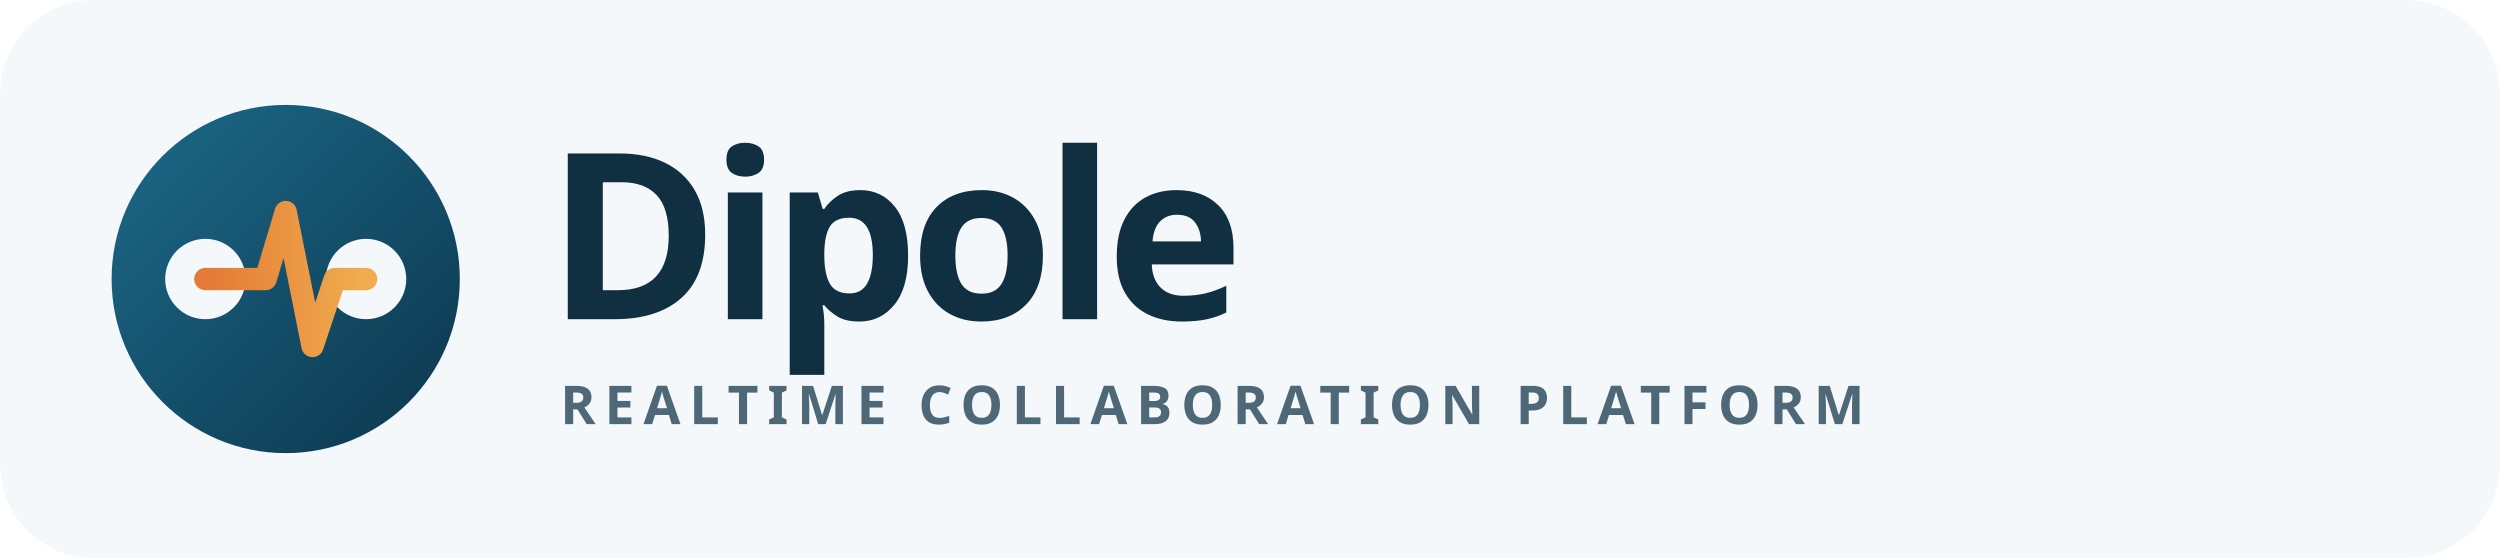
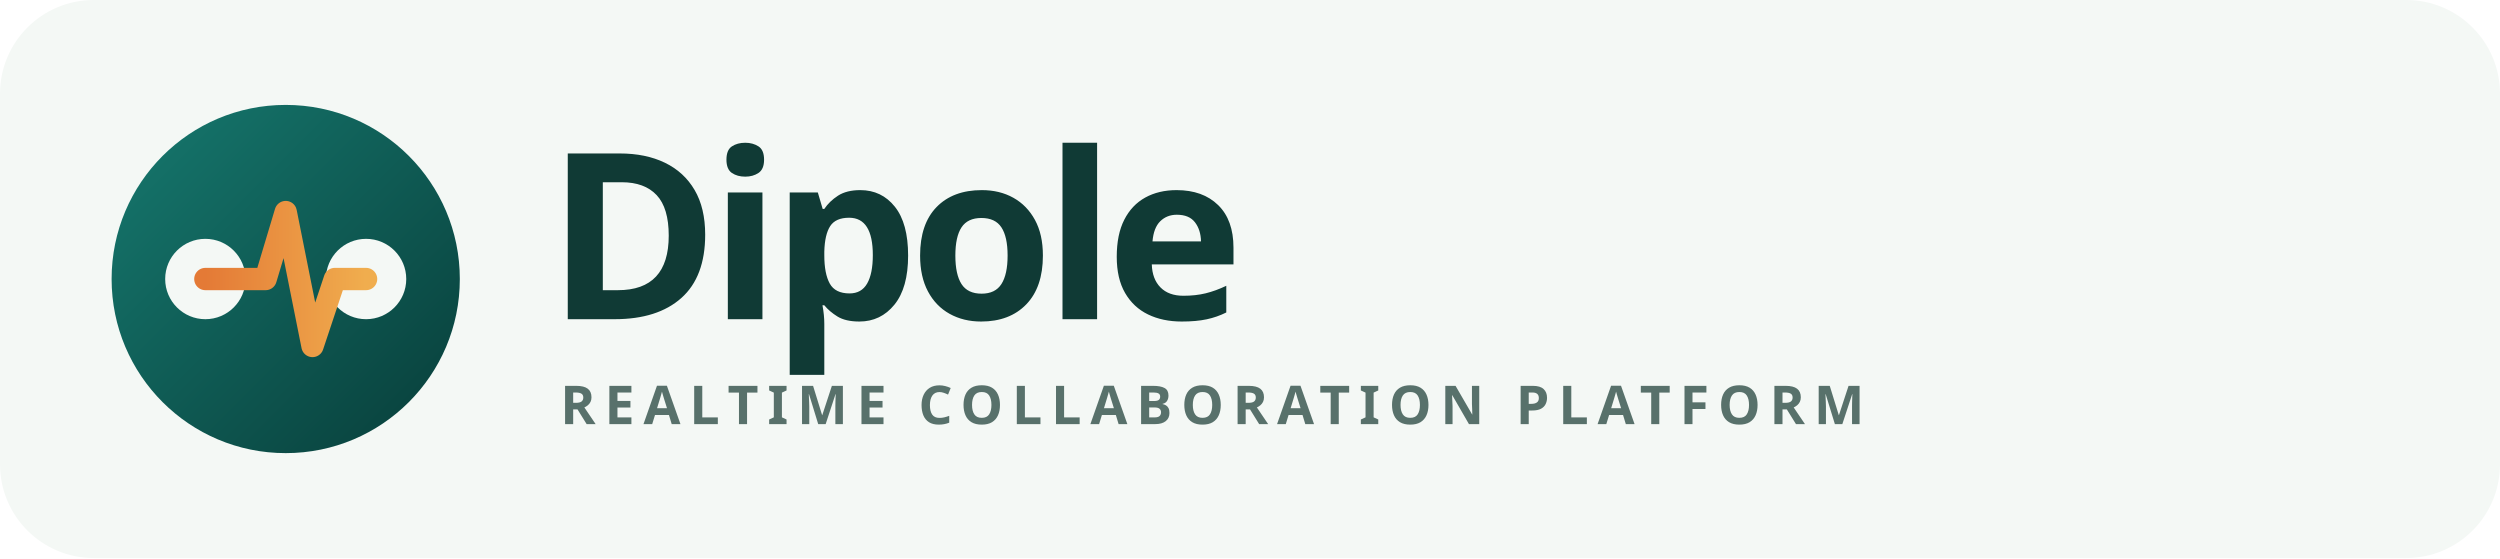
<svg xmlns="http://www.w3.org/2000/svg" width="1120" height="250" viewBox="0 0 1120 250" role="img" aria-labelledby="title desc">
  <defs>
    <linearGradient id="signal" x1="0" y1="0" x2="1" y2="1">
-       <stop offset="0" stop-color="#1c6b8a" />
-       <stop offset="1" stop-color="#0c354c" />
+       <stop offset="0" stop-color="#16796f" />
+       <stop offset="1" stop-color="#083d39" />
    </linearGradient>
    <linearGradient id="pulse" x1="0" y1="0" x2="1" y2="0">
      <stop offset="0" stop-color="#e47a36" />
      <stop offset="1" stop-color="#f0ad4e" />
    </linearGradient>
  </defs>
-   <rect width="1120" height="250" rx="42" fill="#f5f8fa" />
+   <rect width="1120" height="250" rx="42" fill="#f4f8f5" />
  <circle cx="128" cy="125" r="78" fill="url(#signal)" />
-   <circle cx="92" cy="125" r="18" fill="#f5f8fa" />
-   <circle cx="164" cy="125" r="18" fill="#f5f8fa" />
+   <circle cx="92" cy="125" r="18" fill="#f4f8f5" />
+   <circle cx="164" cy="125" r="18" fill="#f4f8f5" />
  <path d="M92 125 H119 L128 95 L140 155 L150 125 H164" fill="none" stroke="url(#pulse)" stroke-width="10" stroke-linecap="round" stroke-linejoin="round" />
-   <text x="245" y="143" fill="#102f40" font-family="Avenir Next, Noto Sans SC, sans-serif" font-size="104" font-weight="700" letter-spacing="-4">Dipole</text>
-   <text x="251" y="190" fill="#4e6877" font-family="Avenir Next, Noto Sans SC, sans-serif" font-size="24" font-weight="600" letter-spacing="4">REALTIME COLLABORATION PLATFORM</text>
+   <text x="245" y="143" fill="#103a35" font-family="Avenir Next, Noto Sans SC, sans-serif" font-size="104" font-weight="700" letter-spacing="-4">Dipole</text>
+   <text x="251" y="190" fill="#58716b" font-family="Avenir Next, Noto Sans SC, sans-serif" font-size="24" font-weight="600" letter-spacing="4">REALTIME COLLABORATION PLATFORM</text>
</svg>
